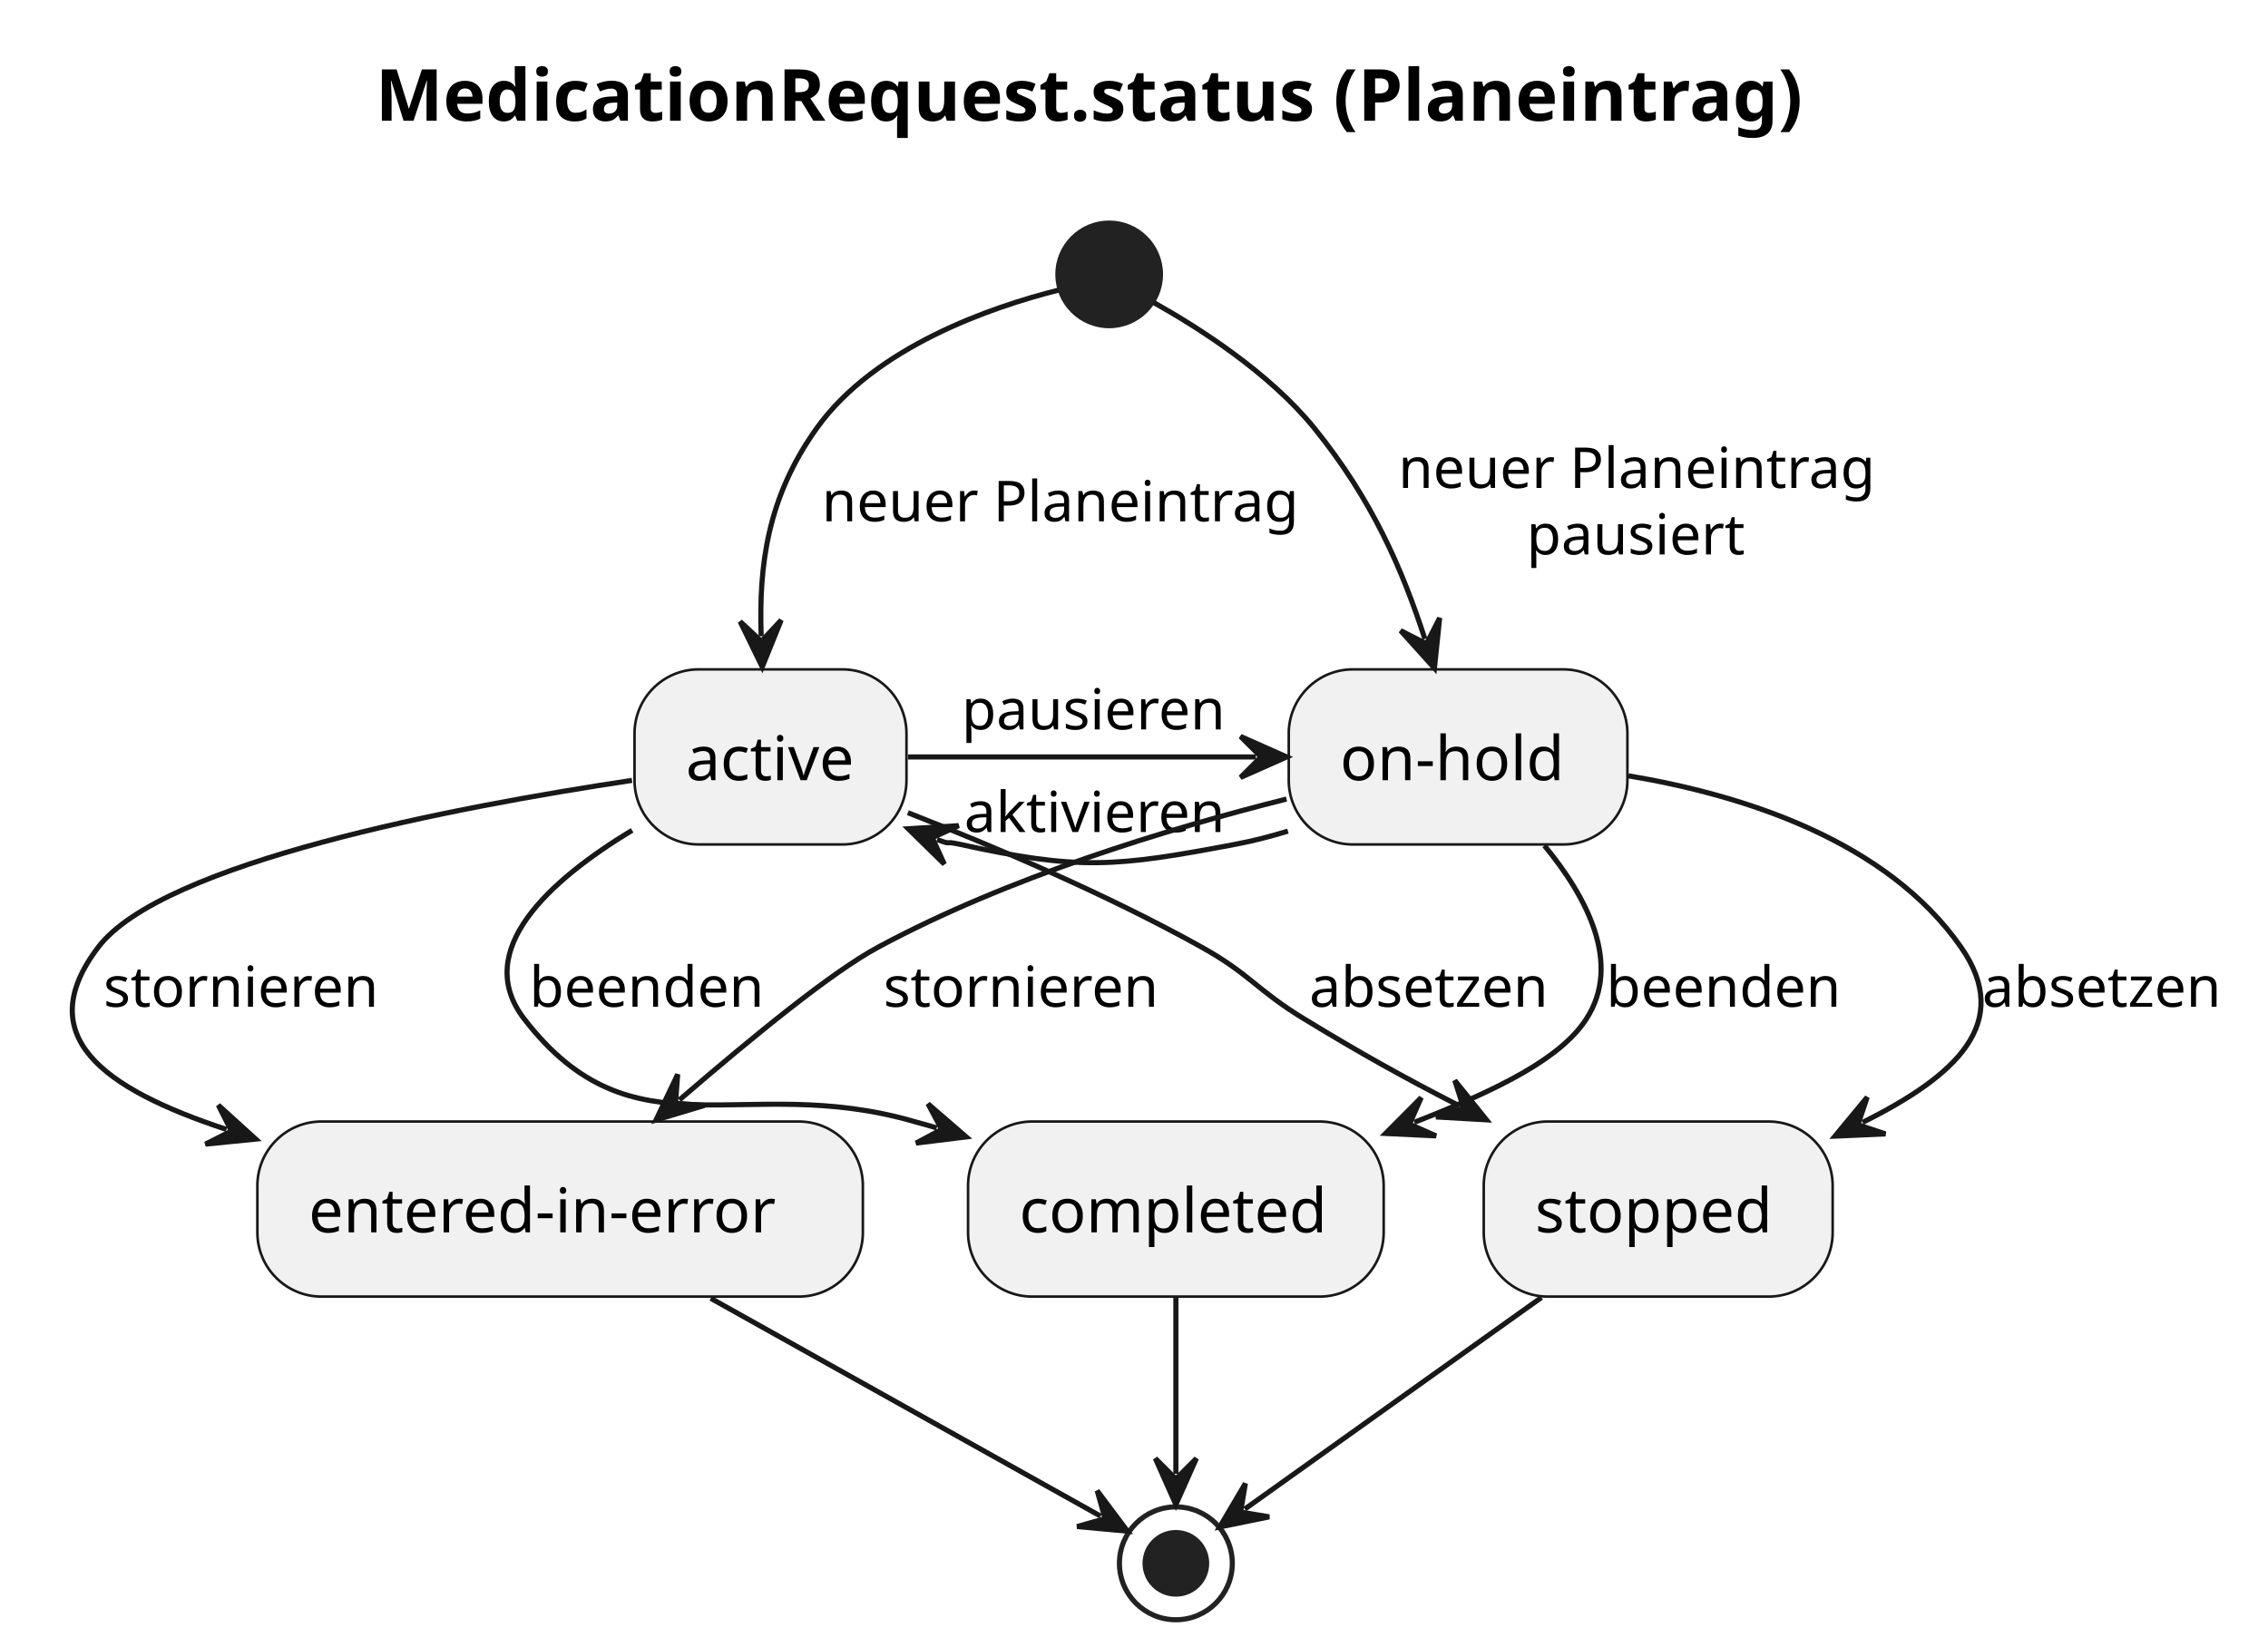
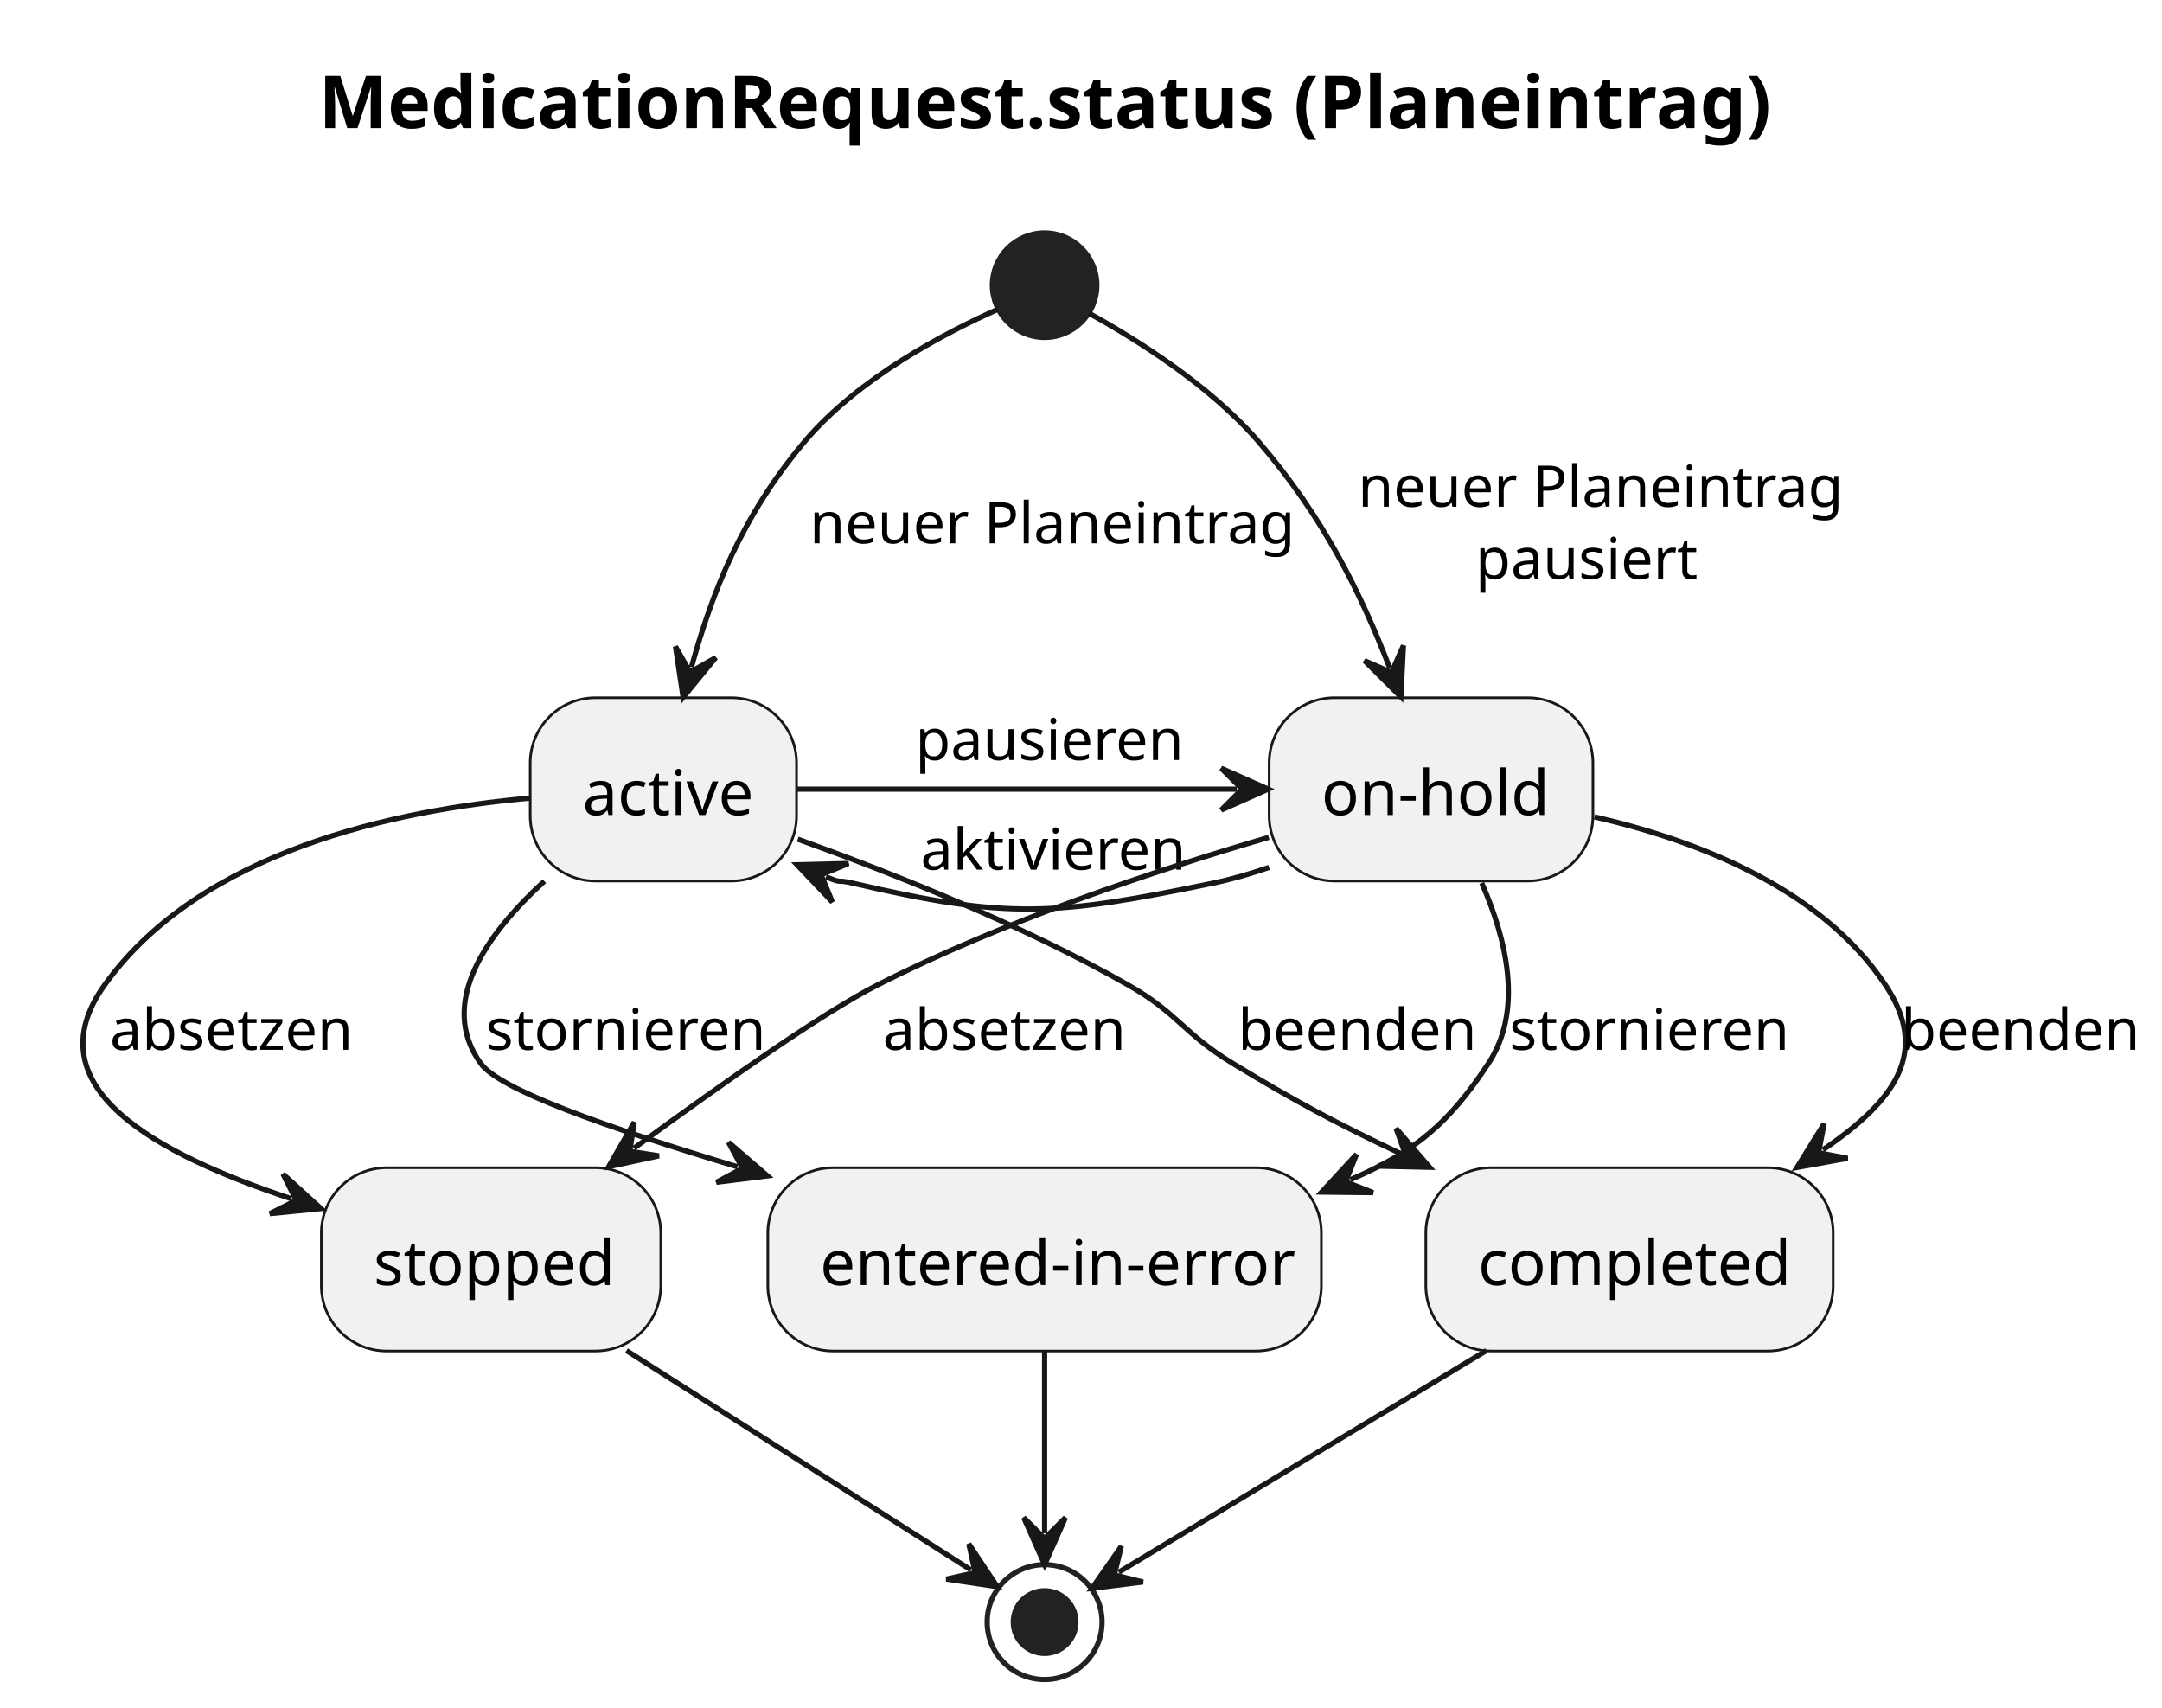
- <svg xmlns="http://www.w3.org/2000/svg" contentStyleType="text/css" height="321px" preserveAspectRatio="none" style="width:442px;height:321px;background:#FFFFFF;" version="1.1" viewBox="0 0 442 321" width="442px" zoomAndPan="magnify">
+ <svg xmlns="http://www.w3.org/2000/svg" contentStyleType="text/css" height="327px" preserveAspectRatio="none" style="width:414px;height:327px;background:#FFFFFF;" version="1.1" viewBox="0 0 414 327" width="414px" zoomAndPan="magnify">
  <defs />
  <g>
-     <text fill="#000000" font-family="sans-serif" font-size="14" font-weight="bold" lengthAdjust="spacing" textLength="282" x="73.155" y="23.535">MedicationRequest.status (Planeintrag)</text>
-     <ellipse cx="216.16" cy="53.488" fill="#222222" rx="10" ry="10" style="stroke:#222222;stroke-width:1.0;" />
-     <rect fill="#F1F1F1" height="34.133" rx="12.5" ry="12.5" style="stroke:#181818;stroke-width:0.5;" width="53" x="123.66" y="130.488" />
-     <text fill="#000000" font-family="sans-serif" font-size="12" lengthAdjust="spacing" textLength="33" x="133.66" y="152.09">active</text>
-     <rect fill="#F1F1F1" height="34.133" rx="12.5" ry="12.5" style="stroke:#181818;stroke-width:0.5;" width="66" x="251.16" y="130.488" />
-     <text fill="#000000" font-family="sans-serif" font-size="12" lengthAdjust="spacing" textLength="46" x="261.16" y="152.09">on-hold</text>
-     <rect fill="#F1F1F1" height="34.133" rx="12.5" ry="12.5" style="stroke:#181818;stroke-width:0.5;" width="118" x="50.16" y="218.628" />
-     <text fill="#000000" font-family="sans-serif" font-size="12" lengthAdjust="spacing" textLength="98" x="60.16" y="240.23">entered-in-error</text>
-     <rect fill="#F1F1F1" height="34.133" rx="12.5" ry="12.5" style="stroke:#181818;stroke-width:0.5;" width="68" x="289.16" y="218.628" />
-     <text fill="#000000" font-family="sans-serif" font-size="12" lengthAdjust="spacing" textLength="48" x="299.16" y="240.23">stopped</text>
-     <rect fill="#F1F1F1" height="34.133" rx="12.5" ry="12.5" style="stroke:#181818;stroke-width:0.5;" width="81" x="188.66" y="218.628" />
-     <text fill="#000000" font-family="sans-serif" font-size="12" lengthAdjust="spacing" textLength="61" x="198.66" y="240.23">completed</text>
-     <ellipse cx="229.16" cy="304.758" fill="none" rx="11" ry="11" style="stroke:#222222;stroke-width:1.0;" />
-     <ellipse cx="229.16" cy="304.758" fill="#222222" rx="6" ry="6" style="stroke:#222222;stroke-width:1.0;" />
+     <text fill="#000000" font-family="sans-serif" font-size="14" font-weight="bold" lengthAdjust="spacing" textLength="278" x="61.015" y="24.533">MedicationRequest.status (Planeintrag)</text>
+     <ellipse cx="200.03" cy="54.609" fill="#222222" rx="10" ry="10" style="stroke:#222222;stroke-width:1.0;" />
+     <rect fill="#F1F1F1" height="35.094" rx="12.5" ry="12.5" style="stroke:#181818;stroke-width:0.5;" width="51" x="101.53" y="133.609" />
+     <text fill="#000000" font-family="sans-serif" font-size="12" lengthAdjust="spacing" textLength="31" x="111.53" y="156.066">active</text>
+     <rect fill="#F1F1F1" height="35.094" rx="12.5" ry="12.5" style="stroke:#181818;stroke-width:0.5;" width="62" x="243.03" y="133.609" />
+     <text fill="#000000" font-family="sans-serif" font-size="12" lengthAdjust="spacing" textLength="42" x="253.03" y="156.066">on-hold</text>
+     <rect fill="#F1F1F1" height="35.094" rx="12.5" ry="12.5" style="stroke:#181818;stroke-width:0.5;" width="65" x="61.53" y="223.609" />
+     <text fill="#000000" font-family="sans-serif" font-size="12" lengthAdjust="spacing" textLength="45" x="71.53" y="246.066">stopped</text>
+     <rect fill="#F1F1F1" height="35.094" rx="12.5" ry="12.5" style="stroke:#181818;stroke-width:0.5;" width="78" x="273.03" y="223.609" />
+     <text fill="#000000" font-family="sans-serif" font-size="12" lengthAdjust="spacing" textLength="58" x="283.03" y="246.066">completed</text>
+     <rect fill="#F1F1F1" height="35.094" rx="12.5" ry="12.5" style="stroke:#181818;stroke-width:0.5;" width="106" x="147.03" y="223.609" />
+     <text fill="#000000" font-family="sans-serif" font-size="12" lengthAdjust="spacing" textLength="86" x="157.03" y="246.066">entered-in-error</text>
+     <ellipse cx="200.03" cy="310.609" fill="none" rx="11" ry="11" style="stroke:#222222;stroke-width:1.0;" />
+     <ellipse cx="200.03" cy="310.609" fill="#222222" rx="6" ry="6" style="stroke:#222222;stroke-width:1.0;" />
    <g id="link_start_active">
-       <path d="M206.28,56.558 C193.21,59.848 170.53,67.598 159.16,83.488 C149.51,96.988 147.874,110.322 148.344,124.022 " fill="none" id="start-to-active" style="stroke:#181818;stroke-width:1.0;" />
-       <polygon fill="#181818" points="148.55,130.018,152.239,120.886,148.379,125.021,144.244,121.161,148.55,130.018" style="stroke:#181818;stroke-width:1.0;" />
-       <text fill="#000000" font-family="sans-serif" font-size="11" lengthAdjust="spacing" textLength="94" x="160.16" y="101.623">neuer Planeintrag</text>
+       <path d="M191.08,59.229 C180.86,63.779 164.24,72.479 154.03,84.609 C141.99,98.909 136.325,113.535 132.405,127.755 " fill="none" id="start-to-active" style="stroke:#181818;stroke-width:1.0;" />
+       <polygon fill="#181818" points="130.81,133.539,137.058,125.926,132.139,128.719,129.346,123.8,130.81,133.539" style="stroke:#181818;stroke-width:1.0;" />
+       <text fill="#000000" font-family="sans-serif" font-size="11" lengthAdjust="spacing" textLength="84" x="155.03" y="104.028">neuer Planeintrag</text>
    </g>
    <g id="link_start_on-hold">
-       <path d="M224.85,58.978 C233.72,63.948 247.42,72.698 256.16,83.488 C267.47,97.458 273.283,111.003 277.693,124.553 " fill="none" id="start-to-on-hold" style="stroke:#181818;stroke-width:1.0;" />
-       <polygon fill="#181818" points="279.55,130.258,280.568,120.462,278.003,125.504,272.961,122.938,279.55,130.258" style="stroke:#181818;stroke-width:1.0;" />
-       <text fill="#000000" font-family="sans-serif" font-size="11" lengthAdjust="spacing" textLength="94" x="272.5" y="95.123">neuer Planeintrag</text>
-       <text fill="#000000" font-family="sans-serif" font-size="11" lengthAdjust="spacing" textLength="44" x="297.5" y="108.078">pausiert</text>
+       <path d="M208.49,59.959 C217.5,64.919 231.7,73.779 241.03,84.609 C253.57,99.179 260.633,113.754 266.093,127.854 " fill="none" id="start-to-on-hold" style="stroke:#181818;stroke-width:1.0;" />
+       <polygon fill="#181818" points="268.26,133.449,268.74,123.612,266.454,128.787,261.28,126.501,268.26,133.449" style="stroke:#181818;stroke-width:1.0;" />
+       <text fill="#000000" font-family="sans-serif" font-size="11" lengthAdjust="spacing" textLength="84" x="260.03" y="97.028">neuer Planeintrag</text>
+       <text fill="#000000" font-family="sans-serif" font-size="11" lengthAdjust="spacing" textLength="39" x="282.53" y="110.864">pausiert</text>
    </g>
    <g id="link_active_on-hold">
-       <path d="M182.621,163.656 C185.892,164.876 183.62,163.838 186.91,164.558 C210.35,169.718 217.33,169.028 240.91,164.558 C244.24,163.928 247.64,163.048 251,162.018 " fill="none" id="active-backto-on-hold" style="stroke:#181818;stroke-width:1.0;" />
-       <polygon fill="#181818" points="177,161.558,184.034,168.452,181.685,163.306,186.831,160.957,177,161.558" style="stroke:#181818;stroke-width:1.0;" />
-       <text fill="#000000" font-family="sans-serif" font-size="11" lengthAdjust="spacing" textLength="52" x="187.91" y="162.193">aktivieren</text>
+       <path d="M158.161,167.891 C161.651,169.341 159.72,168.279 163.28,169.109 C193.13,176.109 202.24,175.309 232.28,169.109 C235.83,168.379 239.46,167.319 243.02,166.089 " fill="none" id="active-backto-on-hold" style="stroke:#181818;stroke-width:1.0;" />
+       <polygon fill="#181818" points="152.62,165.589,159.397,172.736,157.237,167.508,162.466,165.349,152.62,165.589" style="stroke:#181818;stroke-width:1.0;" />
+       <text fill="#000000" font-family="sans-serif" font-size="11" lengthAdjust="spacing" textLength="46" x="176.28" y="166.528">aktivieren</text>
    </g>
    <g id="link_active_on-hold">
-       <path d="M176.96,147.558 C198.19,147.558 221.97,147.558 244.76,147.558 " fill="none" id="active-to-on-hold" style="stroke:#181818;stroke-width:1.0;" />
-       <polygon fill="#181818" points="250.76,147.558,241.76,143.558,245.76,147.558,241.76,151.558,250.76,147.558" style="stroke:#181818;stroke-width:1.0;" />
-       <text fill="#000000" font-family="sans-serif" font-size="11" lengthAdjust="spacing" textLength="53" x="187.41" y="142.193">pausieren</text>
+       <path d="M152.63,151.109 C177.72,151.109 210,151.109 236.85,151.109 " fill="none" id="active-to-on-hold" style="stroke:#181818;stroke-width:1.0;" />
+       <polygon fill="#181818" points="242.85,151.109,233.85,147.109,237.85,151.109,233.85,155.109,242.85,151.109" style="stroke:#181818;stroke-width:1.0;" />
+       <text fill="#000000" font-family="sans-serif" font-size="11" lengthAdjust="spacing" textLength="48" x="175.28" y="145.528">pausieren</text>
+     </g>
+     <g id="link_on-hold_stopped">
+       <path d="M242.96,160.339 C221.33,166.649 192.15,176.359 168.03,188.609 C157.63,193.889 139.115,206.931 121.395,219.871 " fill="none" id="on-hold-to-stopped" style="stroke:#181818;stroke-width:1.0;" />
+       <polygon fill="#181818" points="116.55,223.409,126.177,221.332,120.588,220.461,121.459,214.871,116.55,223.409" style="stroke:#181818;stroke-width:1.0;" />
+       <text fill="#000000" font-family="sans-serif" font-size="11" lengthAdjust="spacing" textLength="45" x="169.03" y="201.028">absetzen</text>
+     </g>
+     <g id="link_on-hold_completed">
+       <path d="M305.32,156.419 C324.91,160.919 348.69,170.059 361.03,188.609 C369.57,201.459 363.052,210.666 349.062,220.176 " fill="none" id="on-hold-to-completed" style="stroke:#181818;stroke-width:1.0;" />
+       <polygon fill="#181818" points="344.1,223.549,353.792,221.798,348.235,220.738,349.294,215.182,344.1,223.549" style="stroke:#181818;stroke-width:1.0;" />
+       <text fill="#000000" font-family="sans-serif" font-size="11" lengthAdjust="spacing" textLength="42" x="364.03" y="201.028">beenden</text>
    </g>
    <g id="link_on-hold_entered-in-error">
-       <path d="M250.72,155.768 C227.51,161.588 196.37,171.048 171.16,184.628 C162.09,189.518 147.13,201.757 132.4,214.417 " fill="none" id="on-hold-to-entered-in-error" style="stroke:#181818;stroke-width:1.0;" />
-       <polygon fill="#181818" points="127.85,218.328,137.283,215.495,131.642,215.069,132.068,209.429,127.85,218.328" style="stroke:#181818;stroke-width:1.0;" />
-       <text fill="#000000" font-family="sans-serif" font-size="11" lengthAdjust="spacing" textLength="56" x="172.16" y="196.263">stornieren</text>
-     </g>
-     <g id="link_on-hold_stopped">
-       <path d="M317.35,151.238 C339.7,154.978 367.64,163.808 382.16,184.628 C392.46,199.388 381.192,209.746 362.982,218.806 " fill="none" id="on-hold-to-stopped" style="stroke:#181818;stroke-width:1.0;" />
-       <polygon fill="#181818" points="357.61,221.478,367.45,221.05,362.087,219.251,363.886,213.888,357.61,221.478" style="stroke:#181818;stroke-width:1.0;" />
-       <text fill="#000000" font-family="sans-serif" font-size="11" lengthAdjust="spacing" textLength="48" x="386.31" y="196.263">absetzen</text>
-     </g>
-     <g id="link_on-hold_completed">
-       <path d="M300.98,164.838 C309.26,174.878 316.12,187.858 309.16,198.628 C304.33,206.108 292.793,212.116 275.623,218.786 " fill="none" id="on-hold-to-completed" style="stroke:#181818;stroke-width:1.0;" />
-       <polygon fill="#181818" points="270.03,220.958,279.868,221.428,274.691,219.148,276.971,213.971,270.03,220.958" style="stroke:#181818;stroke-width:1.0;" />
-       <text fill="#000000" font-family="sans-serif" font-size="11" lengthAdjust="spacing" textLength="46" x="313.02" y="196.263">beenden</text>
+       <path d="M283.73,169.079 C288.44,179.749 291.77,193.379 285.03,203.609 C277.52,215.009 271.129,220.483 258.589,225.893 " fill="none" id="on-hold-to-entered-in-error" style="stroke:#181818;stroke-width:1.0;" />
+       <polygon fill="#181818" points="253.08,228.269,262.928,228.377,257.671,226.289,259.759,221.031,253.08,228.269" style="stroke:#181818;stroke-width:1.0;" />
+       <text fill="#000000" font-family="sans-serif" font-size="11" lengthAdjust="spacing" textLength="49" x="289.03" y="201.028">stornieren</text>
    </g>
    <g id="link_active_stopped">
-       <path d="M176.93,158.428 C193.77,165.018 215.72,174.358 234.16,184.628 C243.64,189.908 244.89,192.988 254.16,198.628 C265.48,205.508 272.916,209.662 284.356,215.552 " fill="none" id="active-to-stopped" style="stroke:#181818;stroke-width:1.0;" />
-       <polygon fill="#181818" points="289.69,218.298,283.519,210.622,285.245,216.01,279.857,217.735,289.69,218.298" style="stroke:#181818;stroke-width:1.0;" />
-       <text fill="#000000" font-family="sans-serif" font-size="11" lengthAdjust="spacing" textLength="48" x="255.16" y="196.263">absetzen</text>
+       <path d="M101.36,152.839 C76,155.099 38.41,162.909 20.03,188.609 C6,208.209 29.934,220.983 55.774,229.543 " fill="none" id="active-to-stopped" style="stroke:#181818;stroke-width:1.0;" />
+       <polygon fill="#181818" points="61.47,231.429,54.184,224.802,56.724,229.857,51.669,232.396,61.47,231.429" style="stroke:#181818;stroke-width:1.0;" />
+       <text fill="#000000" font-family="sans-serif" font-size="11" lengthAdjust="spacing" textLength="45" x="21.03" y="201.028">absetzen</text>
    </g>
    <g id="link_active_completed">
-       <path d="M123.19,161.858 C107.19,171.548 91.87,185.278 102.16,198.628 C123.49,226.288 144.61,208.928 178.16,218.628 C181.46,219.578 179.14,218.843 182.56,219.883 " fill="none" id="active-to-completed" style="stroke:#181818;stroke-width:1.0;" />
-       <polygon fill="#181818" points="188.3,221.628,180.853,215.183,183.516,220.174,178.526,222.837,188.3,221.628" style="stroke:#181818;stroke-width:1.0;" />
-       <text fill="#000000" font-family="sans-serif" font-size="11" lengthAdjust="spacing" textLength="46" x="103.16" y="196.263">beenden</text>
+       <path d="M152.76,160.689 C170.98,167.229 195.7,177.069 216.03,188.609 C225.69,194.099 226.53,197.839 236.03,203.609 C247.91,210.829 256.013,215.15 268.333,220.96 " fill="none" id="active-to-completed" style="stroke:#181818;stroke-width:1.0;" />
+       <polygon fill="#181818" points="273.76,223.519,267.326,216.063,269.238,221.387,263.914,223.298,273.76,223.519" style="stroke:#181818;stroke-width:1.0;" />
+       <text fill="#000000" font-family="sans-serif" font-size="11" lengthAdjust="spacing" textLength="42" x="237.03" y="201.028">beenden</text>
    </g>
    <g id="link_active_entered-in-error">
-       <path d="M123.17,152.128 C88.62,157.318 31.71,168.158 19.16,184.628 C6,201.908 19.902,212.178 44.142,220.178 " fill="none" id="active-to-entered-in-error" style="stroke:#181818;stroke-width:1.0;" />
-       <polygon fill="#181818" points="49.84,222.058,42.547,215.439,45.092,220.491,40.04,223.036,49.84,222.058" style="stroke:#181818;stroke-width:1.0;" />
-       <text fill="#000000" font-family="sans-serif" font-size="11" lengthAdjust="spacing" textLength="56" x="20.16" y="196.263">stornieren</text>
+       <path d="M104.24,168.729 C93.13,178.889 83.77,192.099 92.03,203.609 C95.63,208.639 115.727,215.722 141.217,223.432 " fill="none" id="active-to-entered-in-error" style="stroke:#181818;stroke-width:1.0;" />
+       <polygon fill="#181818" points="146.96,225.169,139.504,218.735,142.174,223.722,137.187,226.392,146.96,225.169" style="stroke:#181818;stroke-width:1.0;" />
+       <text fill="#000000" font-family="sans-serif" font-size="11" lengthAdjust="spacing" textLength="49" x="93.03" y="201.028">stornieren</text>
    </g>
    <g id="link_stopped_end">
-       <path d="M300.41,252.928 C280.2,267.348 256.635,284.164 242.585,294.185 " fill="none" id="stopped-to-end" style="stroke:#181818;stroke-width:1.0;" />
-       <polygon fill="#181818" points="237.7,297.668,247.35,295.699,241.771,294.765,242.705,289.186,237.7,297.668" style="stroke:#181818;stroke-width:1.0;" />
+       <path d="M119.96,258.619 C143,273.299 170.317,290.699 185.897,300.609 " fill="none" id="stopped-to-end" style="stroke:#181818;stroke-width:1.0;" />
+       <polygon fill="#181818" points="190.96,303.829,185.513,295.624,186.741,301.146,181.219,302.374,190.96,303.829" style="stroke:#181818;stroke-width:1.0;" />
    </g>
    <g id="link_entered-in-error_end">
-       <path d="M138.52,253.098 C165.03,267.908 197.203,285.889 214.493,295.56 " fill="none" id="entered-in-error-to-end" style="stroke:#181818;stroke-width:1.0;" />
-       <polygon fill="#181818" points="219.73,298.488,213.828,290.604,215.366,296.048,209.923,297.586,219.73,298.488" style="stroke:#181818;stroke-width:1.0;" />
+       <path d="M200.03,258.799 C200.03,271.599 200.03,282.849 200.03,293.599 " fill="none" id="entered-in-error-to-end" style="stroke:#181818;stroke-width:1.0;" />
+       <polygon fill="#181818" points="200.03,299.599,204.03,290.599,200.03,294.599,196.03,290.599,200.03,299.599" style="stroke:#181818;stroke-width:1.0;" />
    </g>
    <g id="link_completed_end">
-       <path d="M229.16,252.928 C229.16,265.488 229.16,276.508 229.16,287.308 " fill="none" id="completed-to-end" style="stroke:#181818;stroke-width:1.0;" />
-       <polygon fill="#181818" points="229.16,293.308,233.16,284.308,229.16,288.308,225.16,284.308,229.16,293.308" style="stroke:#181818;stroke-width:1.0;" />
+       <path d="M284.63,258.619 C260.02,273.449 230.479,291.263 214.229,301.053 " fill="none" id="completed-to-end" style="stroke:#181818;stroke-width:1.0;" />
+       <polygon fill="#181818" points="209.09,304.149,218.863,302.931,213.373,301.569,214.735,296.079,209.09,304.149" style="stroke:#181818;stroke-width:1.0;" />
    </g>
  </g>
</svg>
